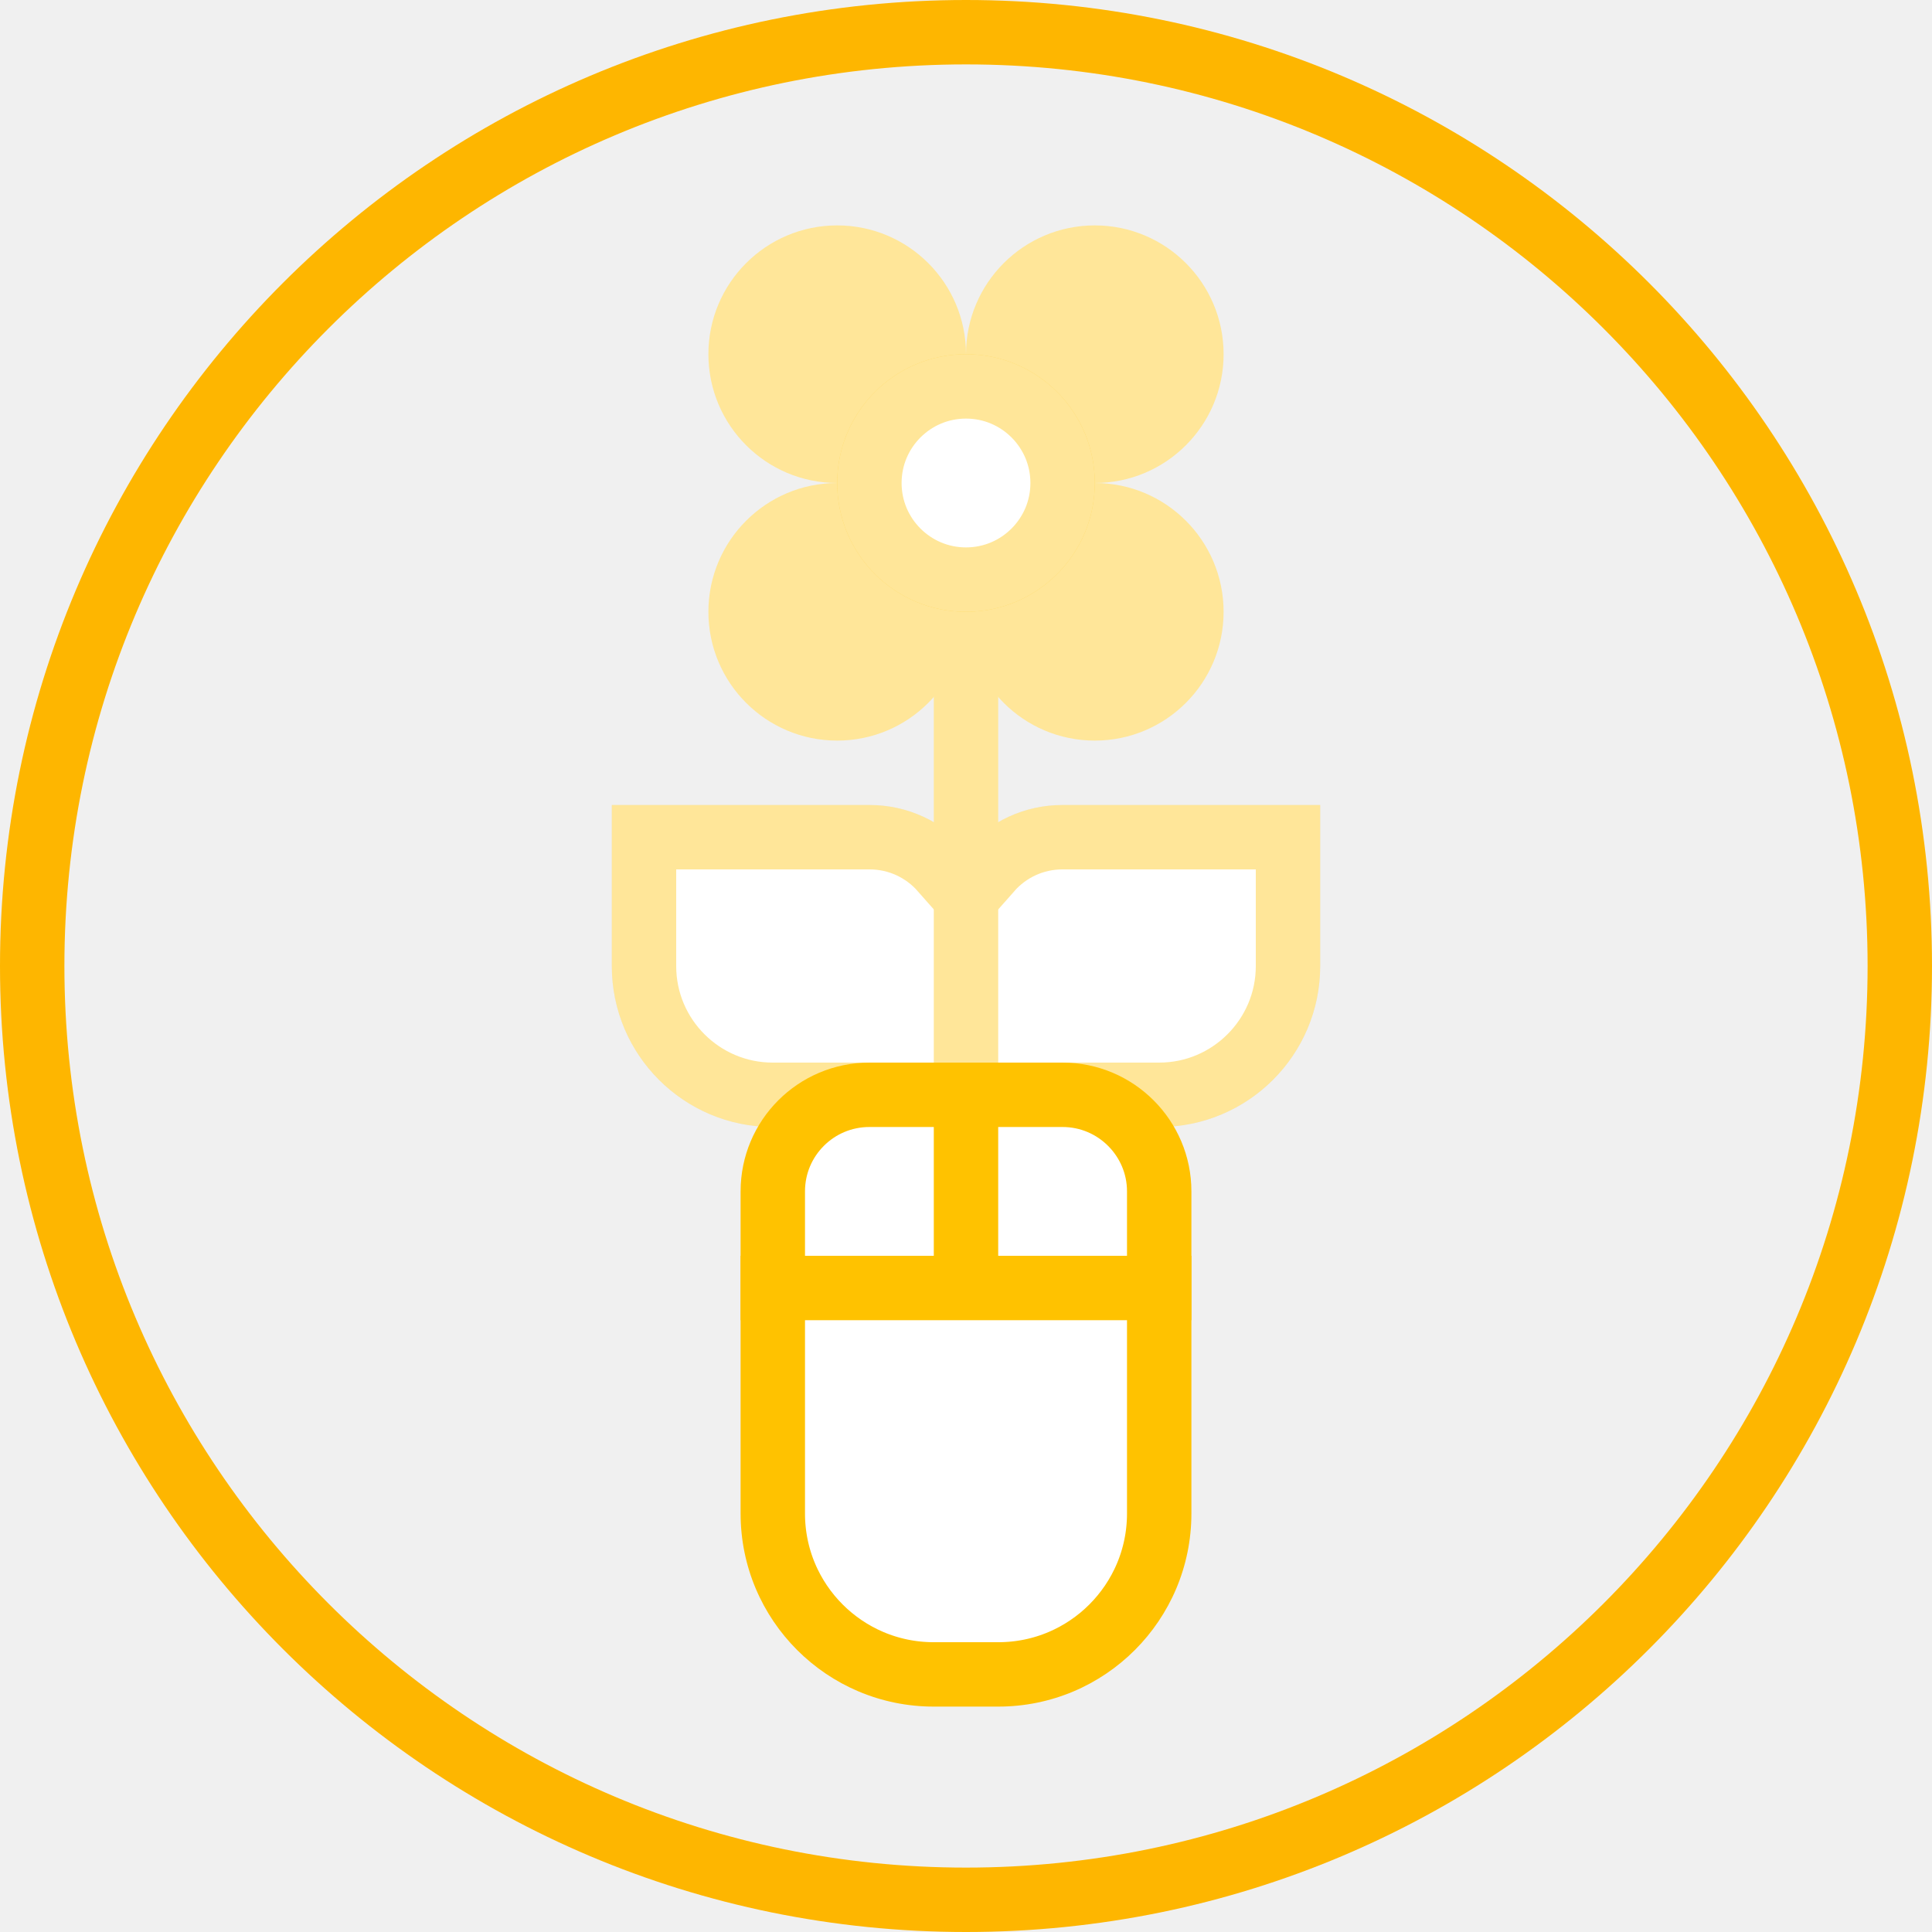
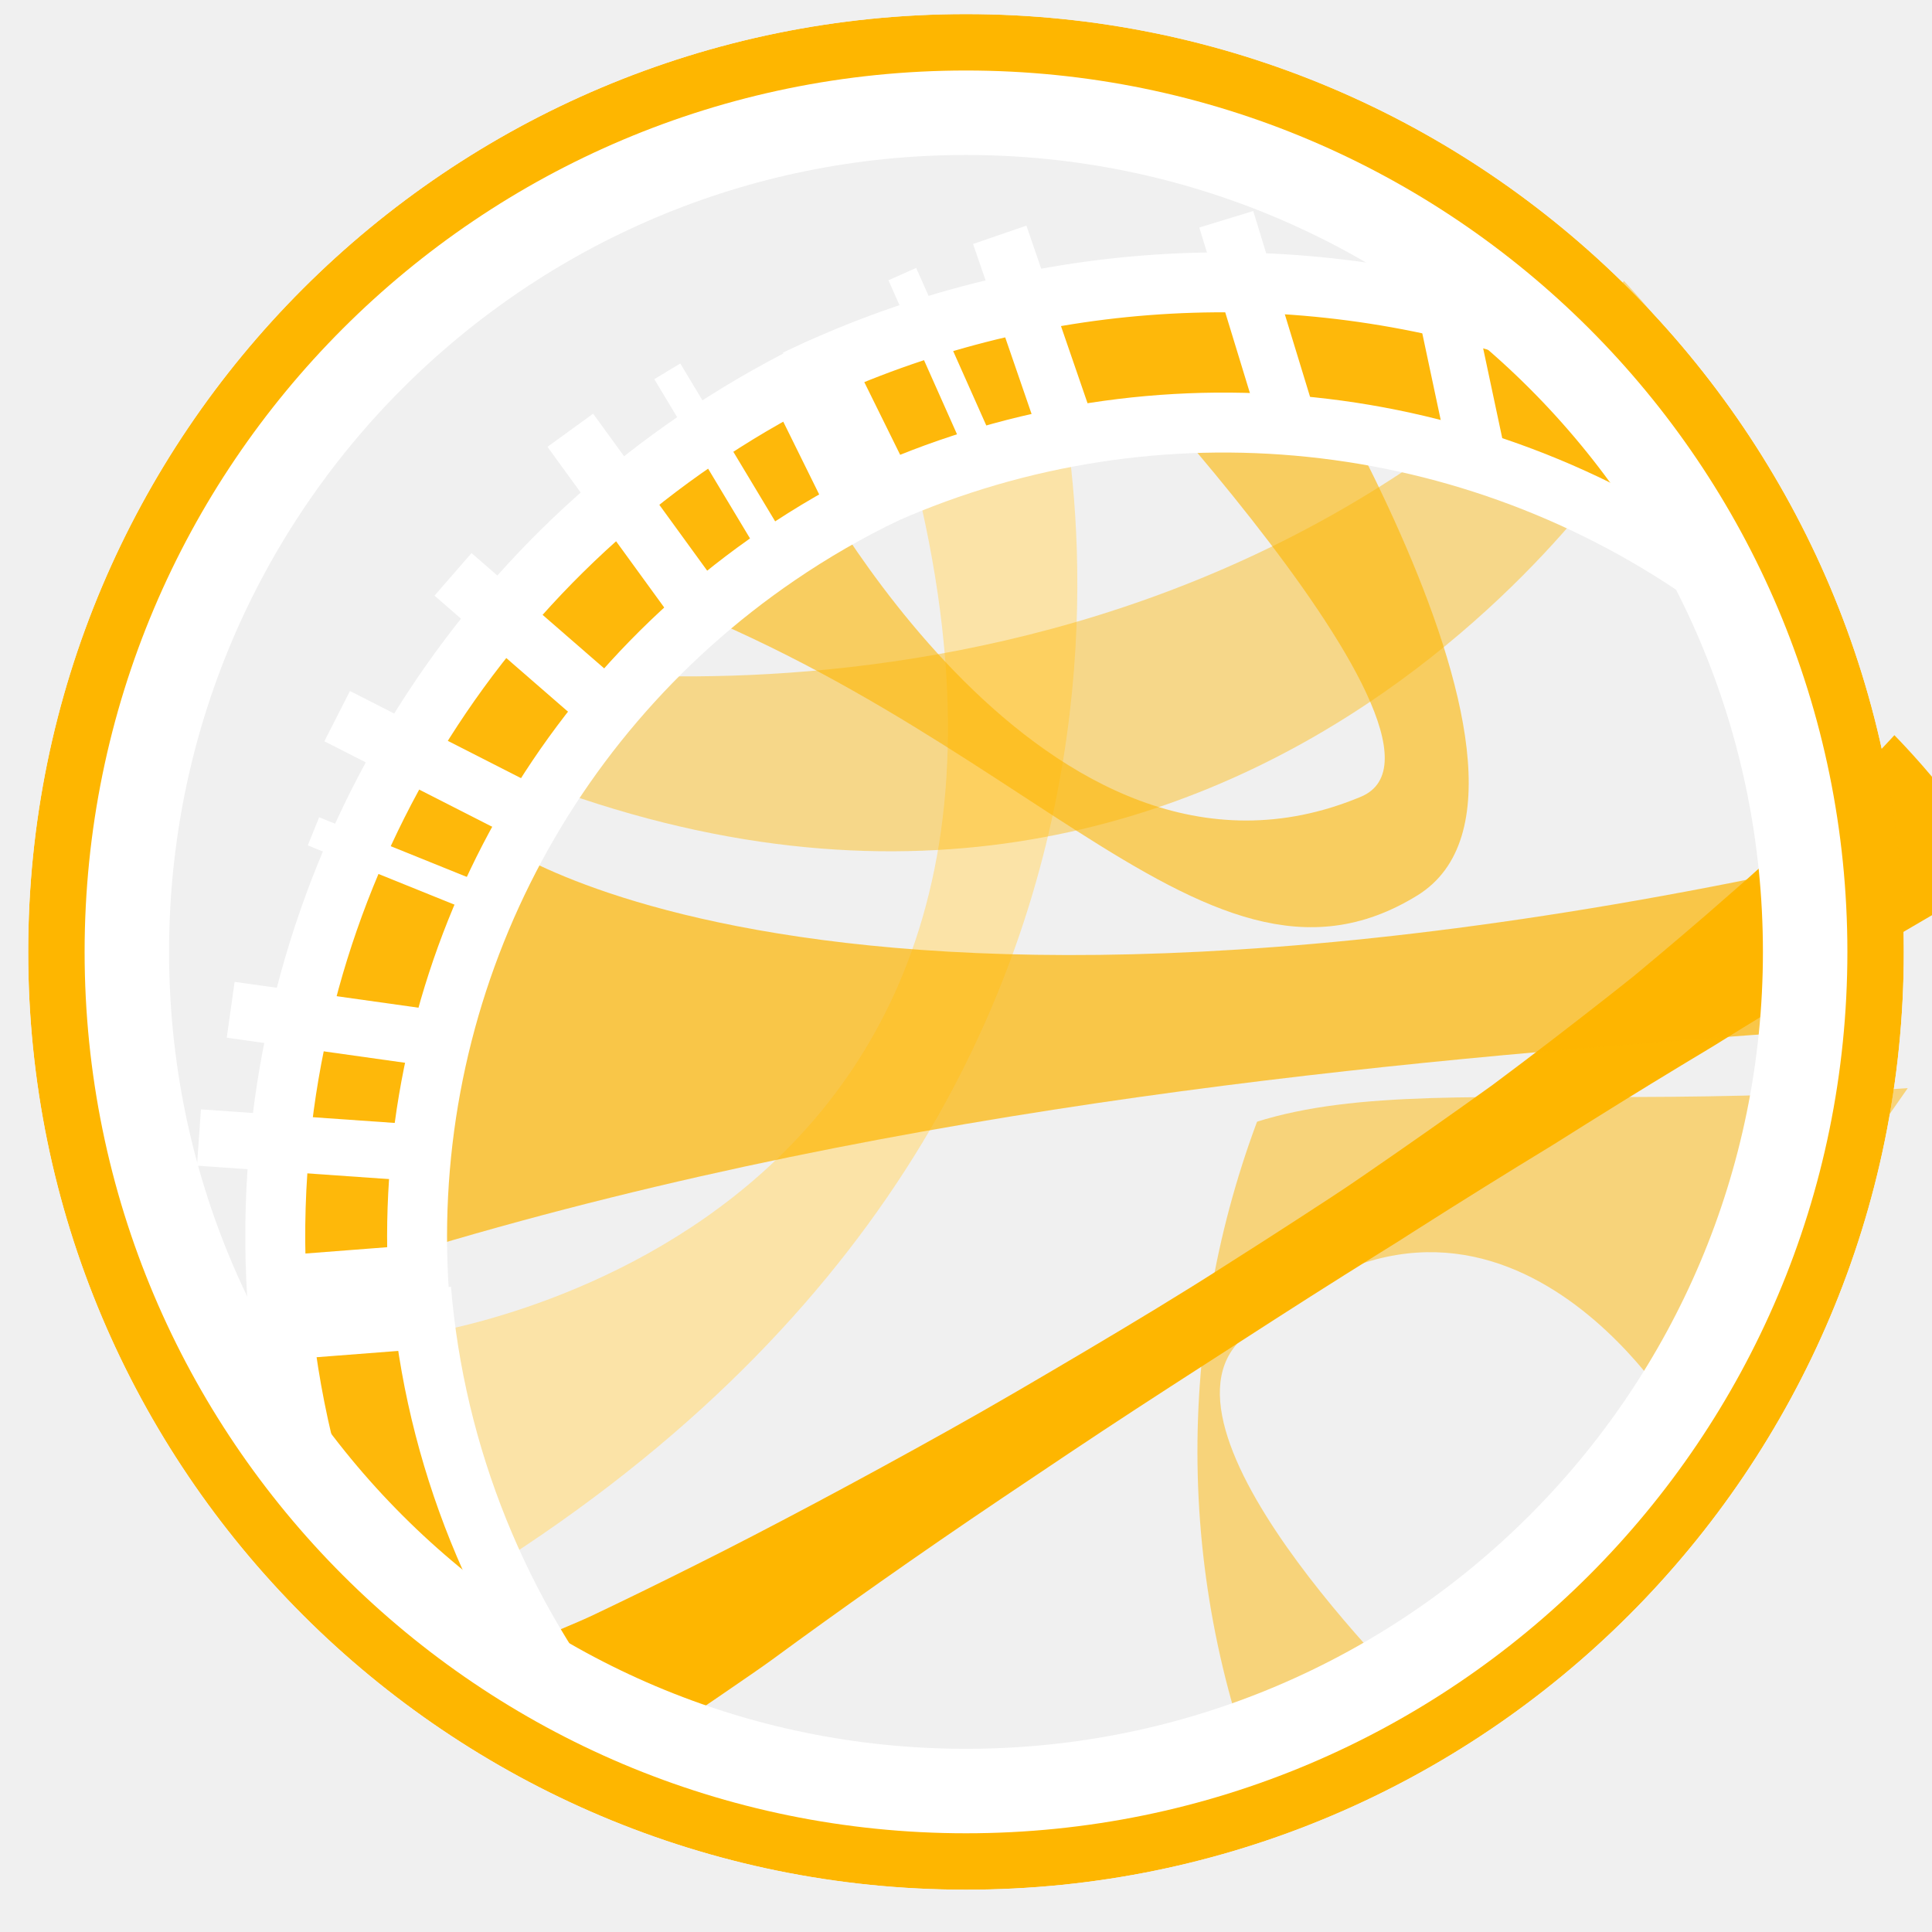
- <svg xmlns="http://www.w3.org/2000/svg" xmlns:xlink="http://www.w3.org/1999/xlink" width="120px" height="120px" viewBox="0 0 120 120" version="1.1">
+ <svg xmlns="http://www.w3.org/2000/svg" xmlns:xlink="http://www.w3.org/1999/xlink" width="137px" height="137px" viewBox="0 0 137 137" version="1.1">
  <defs>
-     <circle id="path-1" cx="60" cy="60" r="60" />
-     <mask id="mask-2" maskContentUnits="userSpaceOnUse" maskUnits="objectBoundingBox" x="0" y="0" width="120" height="120" fill="white">
-       <use xlink:href="#path-1" />
-     </mask>
-     <rect id="path-3" x="20" y="40" width="4" height="20" />
-     <mask id="mask-4" maskContentUnits="userSpaceOnUse" maskUnits="objectBoundingBox" x="0" y="0" width="4" height="20" fill="white">
+     <circle id="path-1" cx="66.5" cy="66.5" r="66.5" />
+     <path d="M110.471,25.115 C115.7,42.405 114.266,61.012 106.454,77.216 L93.685,70.914 C102.532,52.556 100.974,30.785 89.595,13.805 C81.561,1.816 69.341,-6.691 55.389,-10.003 L58.586,-23.938 C83.284,-18.068 103.063,0.634 110.471,25.115 Z" id="path-3" />
+     <mask id="mask-4" maskContentUnits="userSpaceOnUse" maskUnits="objectBoundingBox" x="0" y="0" width="58.177" height="101.155" fill="white">
      <use xlink:href="#path-3" />
    </mask>
-     <path d="M22.001,38.703 C23.465,37.045 25.607,36 27.992,36 L44,36 L44,46 C44,51.523 39.514,56 33.996,56 L22,56 L10.004,56 C4.479,56 0,51.524 0,46 L0,36 L16.008,36 C18.394,36 20.536,37.045 22.001,38.703 Z" id="path-5" />
-     <mask id="mask-6" maskContentUnits="userSpaceOnUse" maskUnits="objectBoundingBox" x="0" y="0" width="44" height="20" fill="white">
+     <path d="M48.605,115.176 C45.077,115.419 41.529,115.391 38,115.098 L39.101,100.84 C59.322,102.515 78.837,93.191 90.308,76.378 C91.912,74.027 93.332,71.568 94.567,69 L107.336,75.303 C96.275,98.25 73.887,113.45 48.605,115.176 Z" id="path-5" />
+     <mask id="mask-6" maskContentUnits="userSpaceOnUse" maskUnits="objectBoundingBox" x="0" y="0" width="69.336" height="46.34" fill="white">
      <use xlink:href="#path-5" />
    </mask>
-     <path d="M28,14 L28,8 C28,3.591 24.416,0 19.995,0 L8.005,0 C3.575,0 0,3.582 0,8 L0,14 L0,28.004 C0,34.634 5.371,40 11.996,40 L16.004,40 C22.634,40 28,34.629 28,28.004 L28,14 Z" id="path-7" />
-     <mask id="mask-8" maskContentUnits="userSpaceOnUse" maskUnits="objectBoundingBox" x="0" y="0" width="28" height="40" fill="white">
+     <path d="M0.225,99.321 L9.099,88.196 C17.998,95.431 28.847,99.813 40.219,100.754 L39.118,115.012 C24.903,113.832 11.346,108.367 0.225,99.321 Z" id="path-7" />
+     <mask id="mask-8" maskContentUnits="userSpaceOnUse" maskUnits="objectBoundingBox" x="0" y="0" width="39.994" height="26.816" fill="white">
      <use xlink:href="#path-7" />
    </mask>
-     <path d="M12,12 L0,12 L0,16 L28,16 L28,12 L16,12 L16,0 L12,0 L12,12 Z" id="path-9" />
-     <mask id="mask-10" maskContentUnits="userSpaceOnUse" maskUnits="objectBoundingBox" x="0" y="0" width="28" height="16" fill="white">
+     <path d="M0.225,101.321 C-5.31,96.824 -10.142,91.512 -14.12,85.577 L-2.373,77.603 C0.808,82.349 4.672,86.598 9.099,90.196 L0.225,101.321" id="path-9" />
+     <mask id="mask-10" maskContentUnits="userSpaceOnUse" maskUnits="objectBoundingBox" x="0" y="0" width="23.219" height="23.718" fill="white">
      <use xlink:href="#path-9" />
    </mask>
-     <circle id="path-11" cx="22" cy="16" r="8" />
-     <mask id="mask-12" maskContentUnits="userSpaceOnUse" maskUnits="objectBoundingBox" x="0" y="0" width="16" height="16" fill="white">
+     <circle id="path-11" cx="69.5" cy="66.5" r="66.5" />
+     <mask id="mask-12" maskContentUnits="userSpaceOnUse" maskUnits="objectBoundingBox" x="0" y="0" width="133" height="133" fill="white">
      <use xlink:href="#path-11" />
+     </mask>
+     <mask id="mask-14" maskContentUnits="userSpaceOnUse" maskUnits="objectBoundingBox" x="0" y="0" width="133" height="133" fill="white">
+       <use xlink:href="#path-11" />
+     </mask>
+     <path d="M69.5,129 C104.018,129 132,101.018 132,66.5 C132,31.982 104.018,4 69.5,4 C34.982,4 7,31.982 7,66.5 C7,101.018 34.982,129 69.5,129 Z" id="path-15" />
+     <mask id="mask-16" maskContentUnits="userSpaceOnUse" maskUnits="objectBoundingBox" x="0" y="0" width="125" height="125" fill="white">
+       <use xlink:href="#path-15" />
    </mask>
  </defs>
  <g id="Page-1" stroke="none" stroke-width="1" fill="none" fill-rule="evenodd">
-     <g id="compbio">
-       <g id="Group-5-Copy-7" stroke="#FEB600" stroke-width="8">
-         <use id="Oval-3" mask="url(#mask-2)" xlink:href="#path-1" />
-       </g>
-       <g id="Group-23" transform="translate(38, 14)">
-         <use id="Rectangle-14" stroke="#979797" mask="url(#mask-4)" stroke-width="4" fill="#D8D8D8" xlink:href="#path-3" />
-         <circle id="Oval-7-Copy-23" fill="#FFE699" cx="14" cy="24" r="8" />
-         <circle id="Oval-7-Copy-25" fill="#FFE699" cx="14" cy="8" r="8" />
-         <circle id="Oval-7-Copy-24" fill="#FFE699" cx="30" cy="24" r="8" />
-         <circle id="Oval-7-Copy-26" fill="#FFE699" cx="30" cy="8" r="8" />
-         <use id="Combined-Shape" stroke-opacity="0.4" stroke="#FFC100" mask="url(#mask-6)" stroke-width="8" fill="#FFFFFF" xlink:href="#path-5" />
-         <rect id="Rectangle-14-Copy" fill="#FFE699" x="20" y="16" width="4" height="40" />
-         <g id="Group-22" transform="translate(8, 52)" stroke="#FFC200">
-           <g id="Group-21">
-             <use id="Combined-Shape" mask="url(#mask-8)" stroke-width="8" fill="#FFFFFF" xlink:href="#path-7" />
-             <use id="Combined-Shape" mask="url(#mask-10)" stroke-width="4" fill="#D8D8D8" xlink:href="#path-9" />
+     <g id="Computational-Biology">
+       <g id="Group-61" transform="translate(2, 4)">
+         <g stroke-width="1" transform="translate(65, 62) rotate(-270) translate(-65, -62) translate(-3, -6)">
+           <g id="Group" transform="translate(66.96191, 68.7666) scale(-1, 1) translate(-66.96191, -68.7666) translate(0.461914, 2.266602)">
+             <mask id="mask-2" fill="white">
+               <use xlink:href="#path-1" />
+             </mask>
+             <g id="Mask" />
+             <path d="M15.962,105.233 L36.775,103.225 C36.775,103.225 43.549,51.646 102.194,69.13 C102.133,69.238 106.462,58.233 106.462,58.233 C106.462,58.233 50.491,41.885 15.962,105.233 Z" id="Shape" fill="#FFDD88" opacity="0.7" mask="url(#mask-2)" />
+             <path d="M98.962,17.733 C98.962,17.733 52.618,47.942 79.462,102.733 L84.462,97.233 C84.462,97.233 74.992,46.637 115.462,14.233" id="Shape-Copy" fill-opacity="0.609" fill="#FEB600" opacity="0.7" mask="url(#mask-2)" />
+             <path d="M16.586,9.776 C9.821,26.82 21.406,35.2 36.184,65.364 L48.243,39.574 C48.243,39.574 22.617,39.356 27.961,15.619 C30.167,5.819 57.68,13.919 57.68,13.919 L54.608,-7.402 C54.608,-7.402 22.111,-4.141 16.586,9.776 Z" id="Shape-Copy-2" fill-opacity="0.699" fill="#FEB600" opacity="0.7" mask="url(#mask-2)" transform="translate(36.14394, 28.98118) rotate(-150) translate(-36.14394, -28.98118) " />
+             <path d="M63.21,35.871 C56.444,52.915 82.167,61.7 96.945,91.863 L100.8,73.414 C100.8,73.414 65.454,62.331 70.798,38.595 C73.004,28.795 110.65,54.415 110.65,54.415 C110.65,54.415 109.668,37.326 110.102,39.788 C110.102,39.788 68.734,21.955 63.21,35.871 Z" id="Shape-Copy-3" fill-opacity="0.852" fill="#FEB600" opacity="0.7" mask="url(#mask-2)" transform="translate(86.37415, 61.21184) rotate(10) translate(-86.37415, -61.21184) " />
+             <path d="M8.343,72.392 C12.641,68.424 17.6,63.685 22.781,58.489 C25.371,55.889 28.059,53.198 30.746,50.423 C33.437,47.651 36.14,44.803 38.874,41.964 C40.236,40.543 41.589,39.111 42.934,37.679 C43.605,36.961 44.274,36.244 44.942,35.529 C45.602,34.807 46.274,34.099 46.947,33.397 C49.625,30.572 52.239,27.758 54.751,24.998 C57.3,22.285 59.758,19.638 62.07,17.082 C62.648,16.442 63.218,15.811 63.779,15.188 C64.346,14.576 64.904,13.972 65.454,13.378 C66.55,12.186 67.607,11.026 68.619,9.901 C69.628,8.768 70.595,7.682 71.514,6.649 C71.972,6.129 72.415,5.608 72.852,5.127 C73.288,4.641 73.715,4.176 74.122,3.71 C75.757,1.865 77.177,0.233 78.337,-1.136 C80.66,-3.867 87.904,6.759 87.904,6.759 C87.904,6.759 86.346,7.694 83.682,9.501 C82.348,10.4 80.739,11.523 78.902,12.838 C77.981,13.493 77.01,14.209 76.003,14.98 C74.996,15.762 73.938,16.584 72.834,17.442 C71.733,18.308 70.589,19.221 69.407,20.175 C68.818,20.655 68.218,21.143 67.609,21.638 C67.007,22.145 66.404,22.672 65.787,23.201 C63.329,25.328 60.747,27.603 58.102,30.013 C55.488,32.478 52.804,35.063 50.099,37.723 C48.741,39.042 47.409,40.445 46.064,41.831 C44.721,43.225 43.378,44.629 42.043,46.044 C39.359,48.849 36.737,51.762 34.171,54.641 C31.608,57.527 29.097,60.366 26.716,63.191 C24.333,66.012 22.054,68.766 19.916,71.404 C17.779,74.043 15.781,76.552 13.961,78.925 C12.139,81.288 10.488,83.477 9.043,85.438 C7.597,87.398 3.877,93.299 2.867,94.739 C1.851,96.173 2.7,95.732 2.7,95.732 L-7.466,88.091 C-7.466,88.091 6.196,74.377 8.343,72.392 L33.022,50.141" id="Shape" fill="#FEB600" mask="url(#mask-2)" transform="translate(40.21884, 47.10534) rotate(-11) translate(-40.21884, -47.10534) " />
+             <path d="M38.962,114.733 L71.854,97.646 C71.854,97.646 51.205,70.192 75.781,-19.146 C75.84,-19.155 63.412,-24.76 63.412,-24.76 C55.995,-29.424 62.723,48.228 38.962,114.733 Z" id="Shape" fill-opacity="0.99" fill="#FEB600" opacity="0.7" mask="url(#mask-2)" />
+             <g id="Segment-30" mask="url(#mask-2)" stroke="#FFFFFF" stroke-width="8.5" fill="#FEB80A" stroke-linecap="round" stroke-linejoin="round">
+               <use mask="url(#mask-4)" xlink:href="#path-3" />
+             </g>
+             <g id="Segment-20" mask="url(#mask-2)" stroke-width="8.5" stroke="#FFFFFF" fill="#FEB80A">
+               <use mask="url(#mask-6)" xlink:href="#path-5" />
+             </g>
+             <g id="Segment-10" mask="url(#mask-2)" stroke-width="8.5" stroke="#FFFFFF" fill="#FEB80A">
+               <use mask="url(#mask-8)" xlink:href="#path-7" />
+             </g>
+             <g id="Segment-5" mask="url(#mask-2)" stroke-width="4.5" stroke="#FFFFFF" fill="#FFCB48">
+               <use mask="url(#mask-10)" xlink:href="#path-9" />
+             </g>
+           </g>
+           <mask id="mask-13" fill="white">
+             <use xlink:href="#path-11" />
+           </mask>
+           <g id="Oval-3-Copy-5" stroke="#FEB600" mask="url(#mask-12)" stroke-width="8.976" transform="translate(69.5, 66.5) scale(-1, 1) translate(-69.5, -66.5) ">
+             <use mask="url(#mask-14)" xlink:href="#path-11" />
+           </g>
+           <g id="Oval-3-Copy-6" mask="url(#mask-13)" transform="translate(69.5, 66.5) scale(-1, 1) translate(-69.5, -66.5) " stroke-width="11.98" stroke="#FFFFFF">
+             <use mask="url(#mask-16)" xlink:href="#path-15" />
          </g>
        </g>
-         <use id="Oval-7" stroke-opacity="0.4" stroke="#FFC100" mask="url(#mask-12)" stroke-width="8" fill="#FFFFFF" xlink:href="#path-11" />
+         <rect id="Rectangle" fill="#FFFFFF" transform="translate(42.84915, 32.57769) rotate(-36) translate(-42.84915, -32.57769) " x="40.849" y="25.078" width="4" height="15" />
+         <rect id="Rectangle-Copy-6" fill="#FFFFFF" transform="translate(49.18276, 28.76048) rotate(-31) translate(-49.18276, -28.76048) " x="48.107" y="21.26" width="2.151" height="15" />
+         <rect id="Rectangle-Copy-10" fill="#FFFFFF" transform="translate(27.18276, 57.76048) rotate(-68) translate(-27.18276, -57.76048) " x="26.107" y="50.26" width="2.151" height="15" />
+         <rect id="Rectangle-Copy-7" fill="#FFFFFF" transform="translate(65.03297, 22.28901) rotate(-24) translate(-65.03297, -22.28901) " x="63.958" y="14.789" width="2.151" height="15" />
+         <rect id="Rectangle-Copy" fill="#FFFFFF" transform="translate(35.78437, 41.64862) rotate(-49) translate(-35.78437, -41.64862) " x="33.784" y="34.149" width="4" height="15" />
+         <rect id="Rectangle-Copy-2" fill="#FFFFFF" transform="translate(28.59053, 50.18694) rotate(-63) translate(-28.59053, -50.18694) " x="26.591" y="42.687" width="4" height="15" />
+         <rect id="Rectangle-Copy-11" fill="#FFFFFF" transform="translate(19.59053, 77.18694) rotate(-86) translate(-19.59053, -77.18694) " x="17.591" y="69.687" width="4" height="15" />
+         <rect id="Rectangle-Copy-3" fill="#FFFFFF" transform="translate(21.78437, 68.64862) rotate(-82) translate(-21.78437, -68.64862) " x="19.784" y="61.149" width="4" height="15" />
+         <rect id="Rectangle-Copy-4" fill="#FFFFFF" transform="translate(71.3328, 19.74253) rotate(-19) translate(-71.3328, -19.74253) " x="69.333" y="12.243" width="4" height="15" />
+         <path d="M85.149,11.221 L89.149,11.221 L89.149,21.34 L89.149,26.221 L85.149,26.221 L85.149,11.221 Z" id="Rectangle-Copy-5" fill="#FFFFFF" transform="translate(87.14863, 18.72053) rotate(-17) translate(-87.14863, -18.72053) " />
+         <rect id="Rectangle-Copy-9" fill="#FFFFFF" transform="translate(101.2662, 21.3553) rotate(-12) translate(-101.2662, -21.3553) " x="99.266" y="13.855" width="4" height="15" />
      </g>
    </g>
  </g>
</svg>
